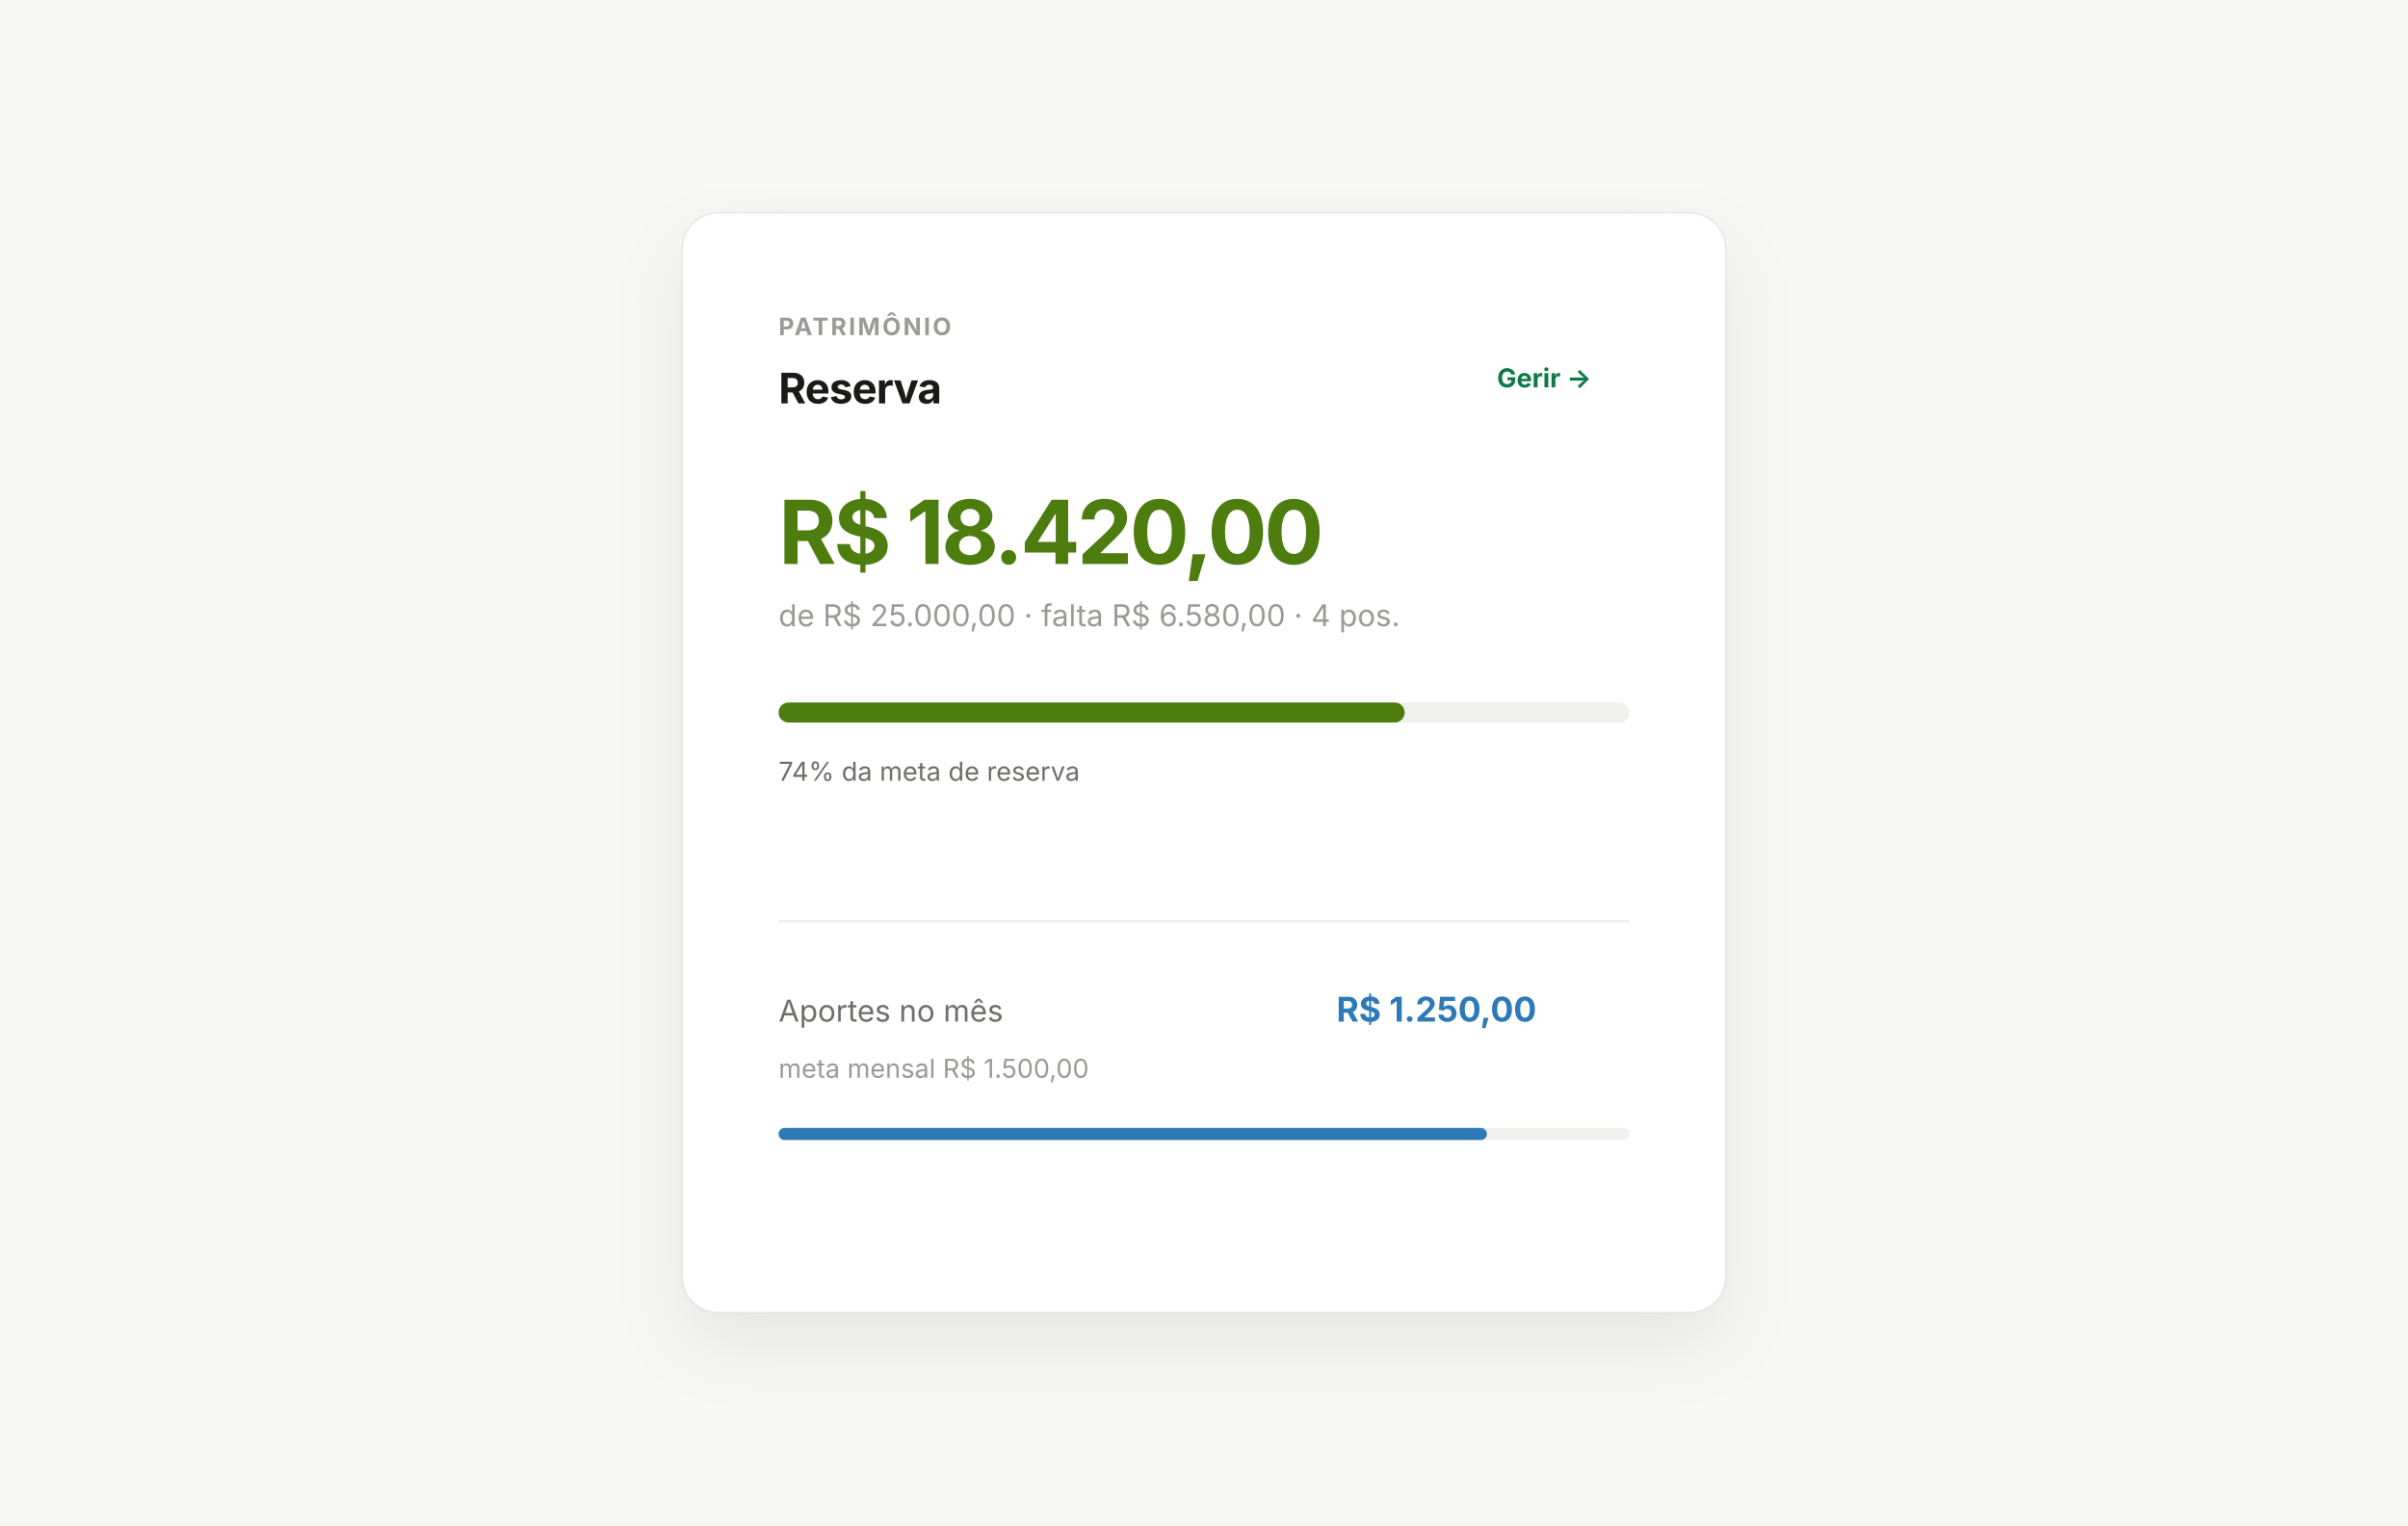
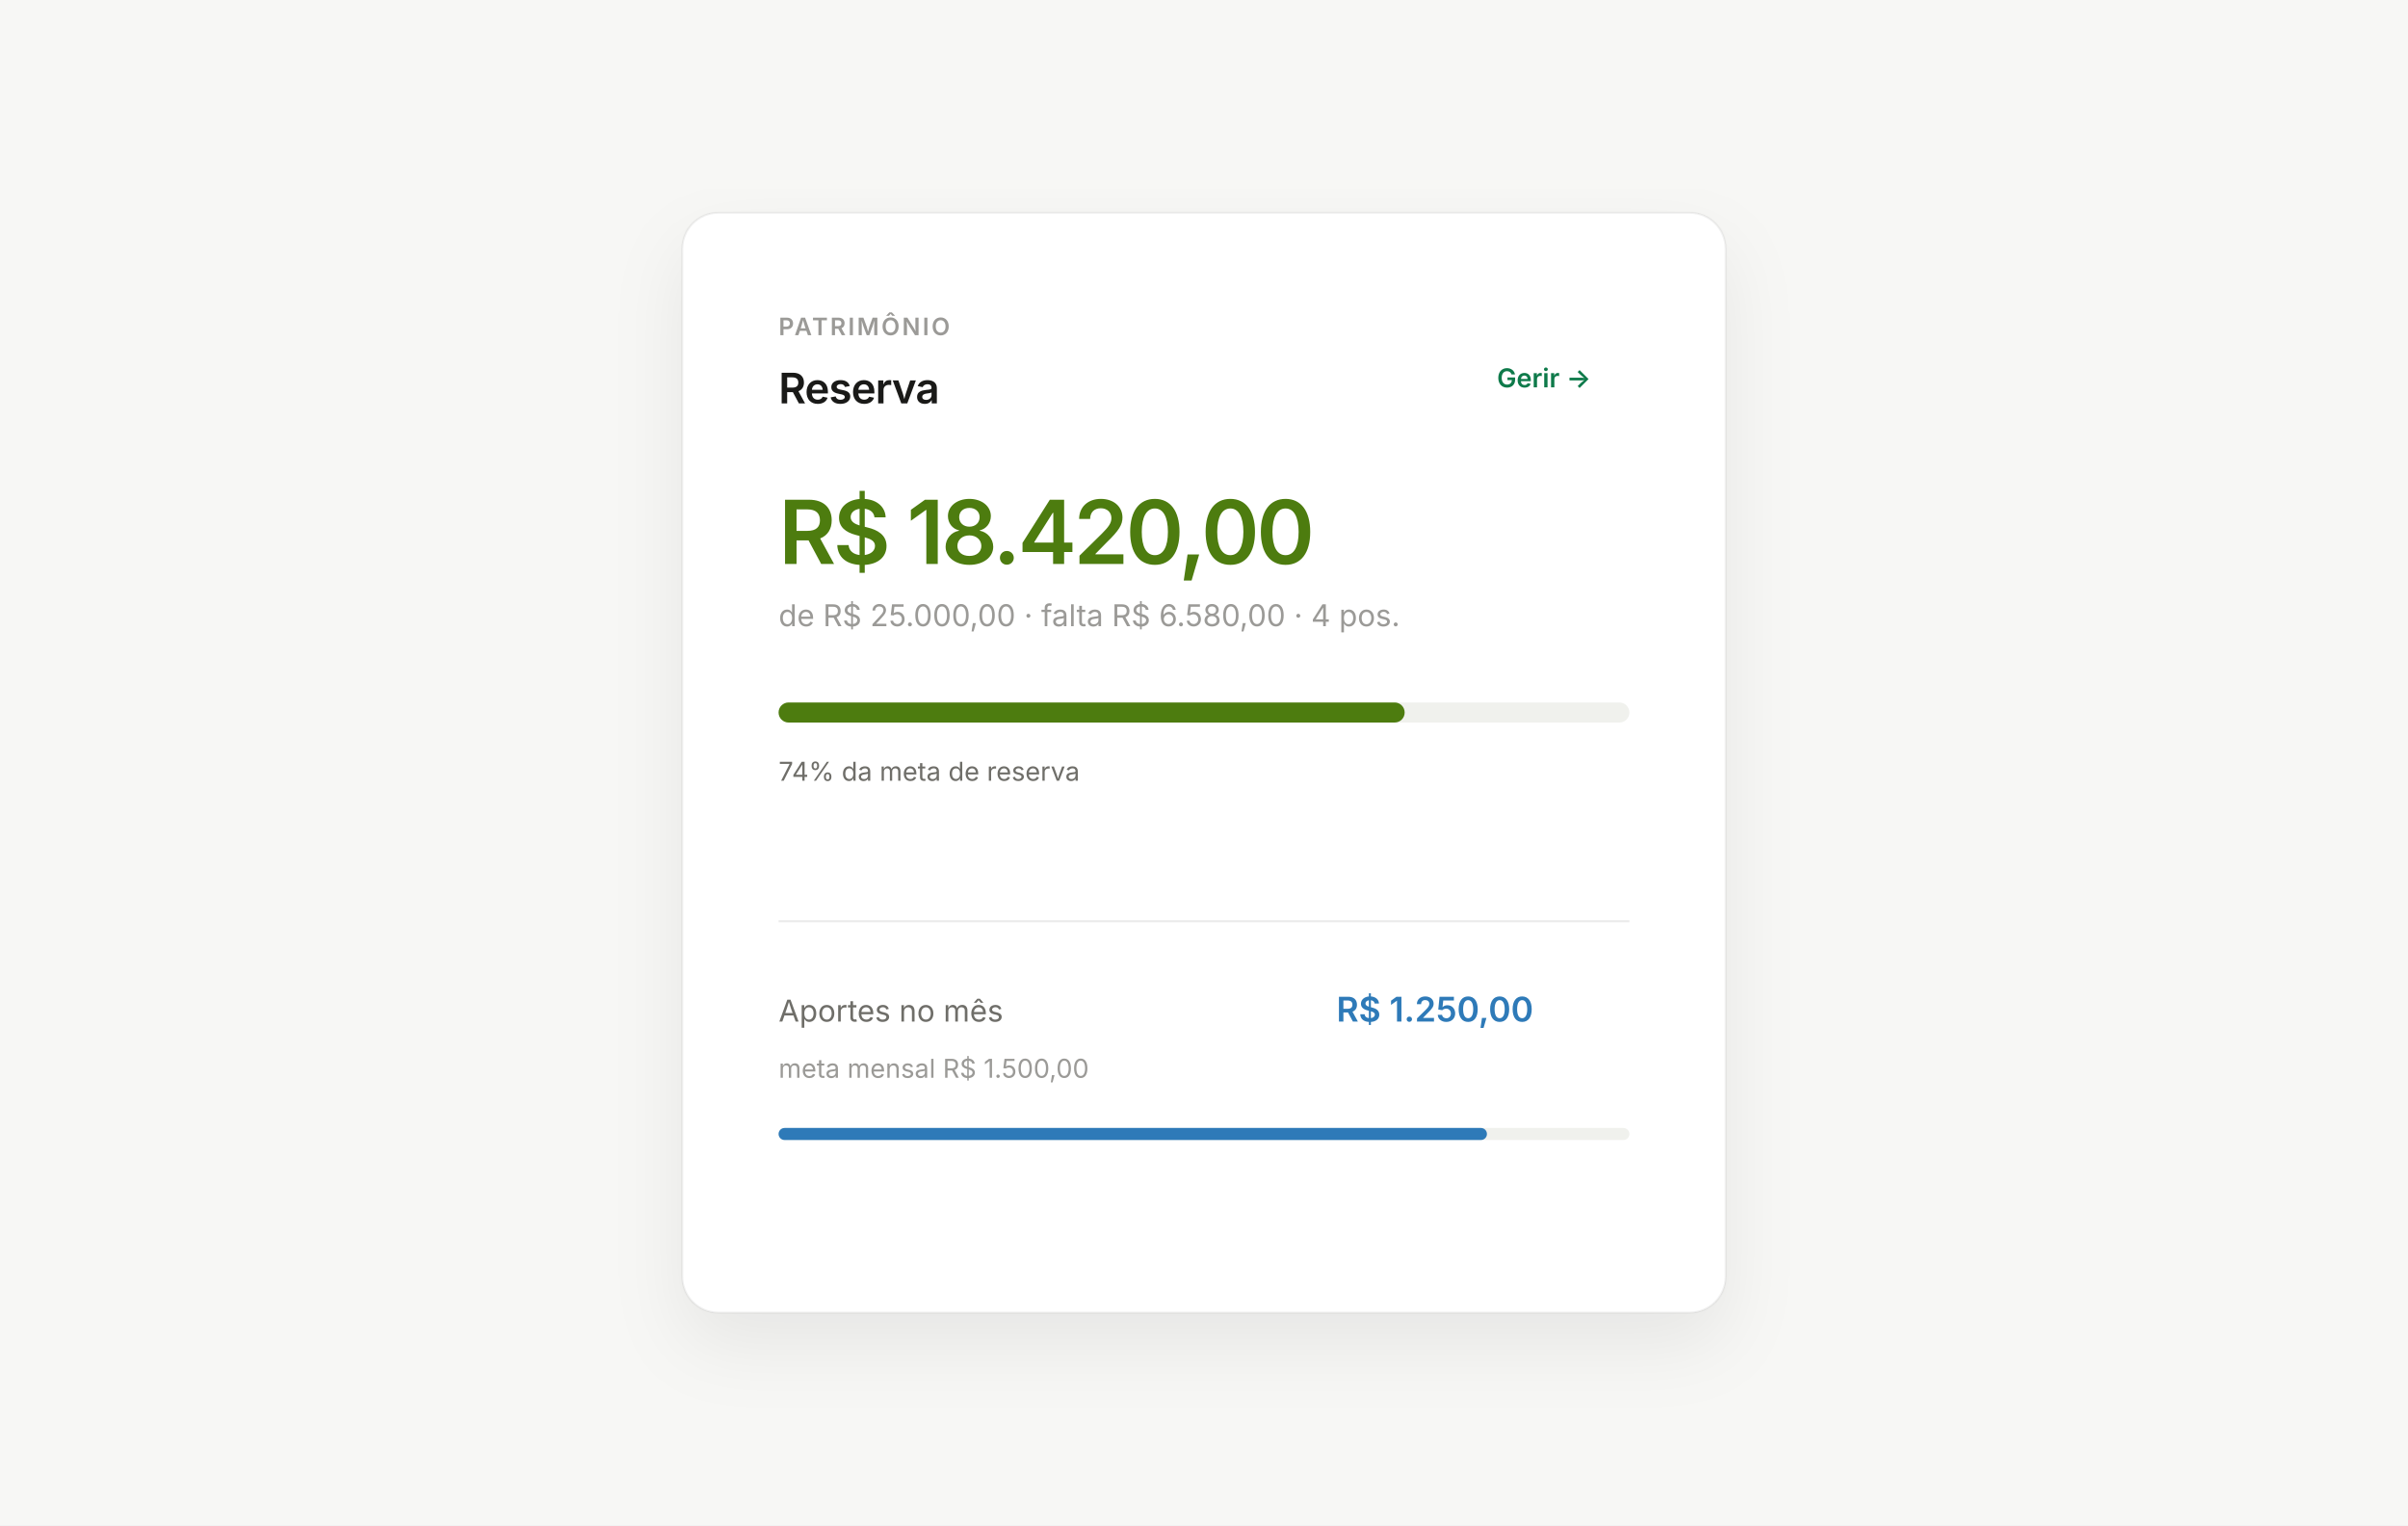
<svg xmlns="http://www.w3.org/2000/svg" width="1200" height="760" viewBox="0 0 1200 760" fill="none">
  <defs>
    <filter id="shadow" x="300" y="78" width="600" height="634" filterUnits="userSpaceOnUse" color-interpolation-filters="sRGB">
      <feDropShadow dx="0" dy="16" stdDeviation="18" flood-color="#1A1A18" flood-opacity=".07" />
    </filter>
  </defs>
  <rect width="1200" height="760" fill="#F7F7F5" />
  <rect x="340" y="106" width="520" height="548" rx="18" fill="white" stroke="rgba(0,0,0,.06)" filter="url(#shadow)" />
-   <text x="388" y="167" fill="#9B9A97" font-family="Inter, Arial, sans-serif" font-size="12" font-weight="700" letter-spacing="1.1">PATRIMÔNIO</text>
-   <text x="388" y="201" fill="#1A1A18" font-family="Inter, Arial, sans-serif" font-size="21" font-weight="700" letter-spacing="-0.4">Reserva</text>
-   <text x="746" y="193" fill="#0E7A4A" font-family="Inter, Arial, sans-serif" font-size="13" font-weight="700">Gerir →</text>
-   <text x="388" y="281" fill="#4D7C0F" font-family="Inter, Arial, sans-serif" font-size="44" font-weight="700" letter-spacing="-1.5">R$ 18.420,00</text>
-   <text x="388" y="312" fill="#9B9A97" font-family="Inter, Arial, sans-serif" font-size="15">de R$ 25.000,00 · falta R$ 6.580,00 · 4 pos.</text>
+   <text x="388" y="167" fill="#9B9A97" font-family="Geist, ui-sans-serif, system-ui, -apple-system, BlinkMacSystemFont, sans-serif" font-size="12" font-weight="600" letter-spacing="1.1">PATRIMÔNIO</text>
+   <text x="388" y="201" fill="#1A1A18" font-family="Geist, ui-sans-serif, system-ui, -apple-system, BlinkMacSystemFont, sans-serif" font-size="21" font-weight="600" letter-spacing="-0.4">Reserva</text>
+   <text x="746" y="193" fill="#0E7A4A" font-family="Geist, ui-sans-serif, system-ui, -apple-system, BlinkMacSystemFont, sans-serif" font-size="13" font-weight="600">Gerir →</text>
+   <text x="388" y="281" fill="#4D7C0F" font-family="Geist, ui-sans-serif, system-ui, -apple-system, BlinkMacSystemFont, sans-serif" font-size="44" font-weight="600" letter-spacing="-1.5">R$ 18.420,00</text>
+   <text x="388" y="312" fill="#9B9A97" font-family="Geist, ui-sans-serif, system-ui, -apple-system, BlinkMacSystemFont, sans-serif" font-size="15">de R$ 25.000,00 · falta R$ 6.580,00 · 4 pos.</text>
  <rect x="388" y="350" width="424" height="10" rx="5" fill="#F0F1ED" />
  <rect x="388" y="350" width="312" height="10" rx="5" fill="#4D7C0F" />
-   <text x="388" y="389" fill="#6F6E69" font-family="Inter, Arial, sans-serif" font-size="13">74% da meta de reserva</text>
+   <text x="388" y="389" fill="#6F6E69" font-family="Geist, ui-sans-serif, system-ui, -apple-system, BlinkMacSystemFont, sans-serif" font-size="13">74% da meta de reserva</text>
  <line x1="388" y1="459" x2="812" y2="459" stroke="rgba(0,0,0,.08)" />
-   <text x="388" y="509" fill="#6F6E69" font-family="Inter, Arial, sans-serif" font-size="15">Aportes no mês</text>
-   <text x="666" y="509" fill="#2E7AB8" font-family="Inter, Arial, sans-serif" font-size="17" font-weight="700">R$ 1.250,00</text>
-   <text x="388" y="537" fill="#9B9A97" font-family="Inter, Arial, sans-serif" font-size="13">meta mensal R$ 1.500,00</text>
+   <text x="388" y="509" fill="#6F6E69" font-family="Geist, ui-sans-serif, system-ui, -apple-system, BlinkMacSystemFont, sans-serif" font-size="15">Aportes no mês</text>
+   <text x="666" y="509" fill="#2E7AB8" font-family="Geist, ui-sans-serif, system-ui, -apple-system, BlinkMacSystemFont, sans-serif" font-size="17" font-weight="600">R$ 1.250,00</text>
+   <text x="388" y="537" fill="#9B9A97" font-family="Geist, ui-sans-serif, system-ui, -apple-system, BlinkMacSystemFont, sans-serif" font-size="13">meta mensal R$ 1.500,00</text>
  <rect x="388" y="562" width="424" height="6" rx="3" fill="#F0F1ED" />
  <rect x="388" y="562" width="353" height="6" rx="3" fill="#2E7AB8" />
</svg>
